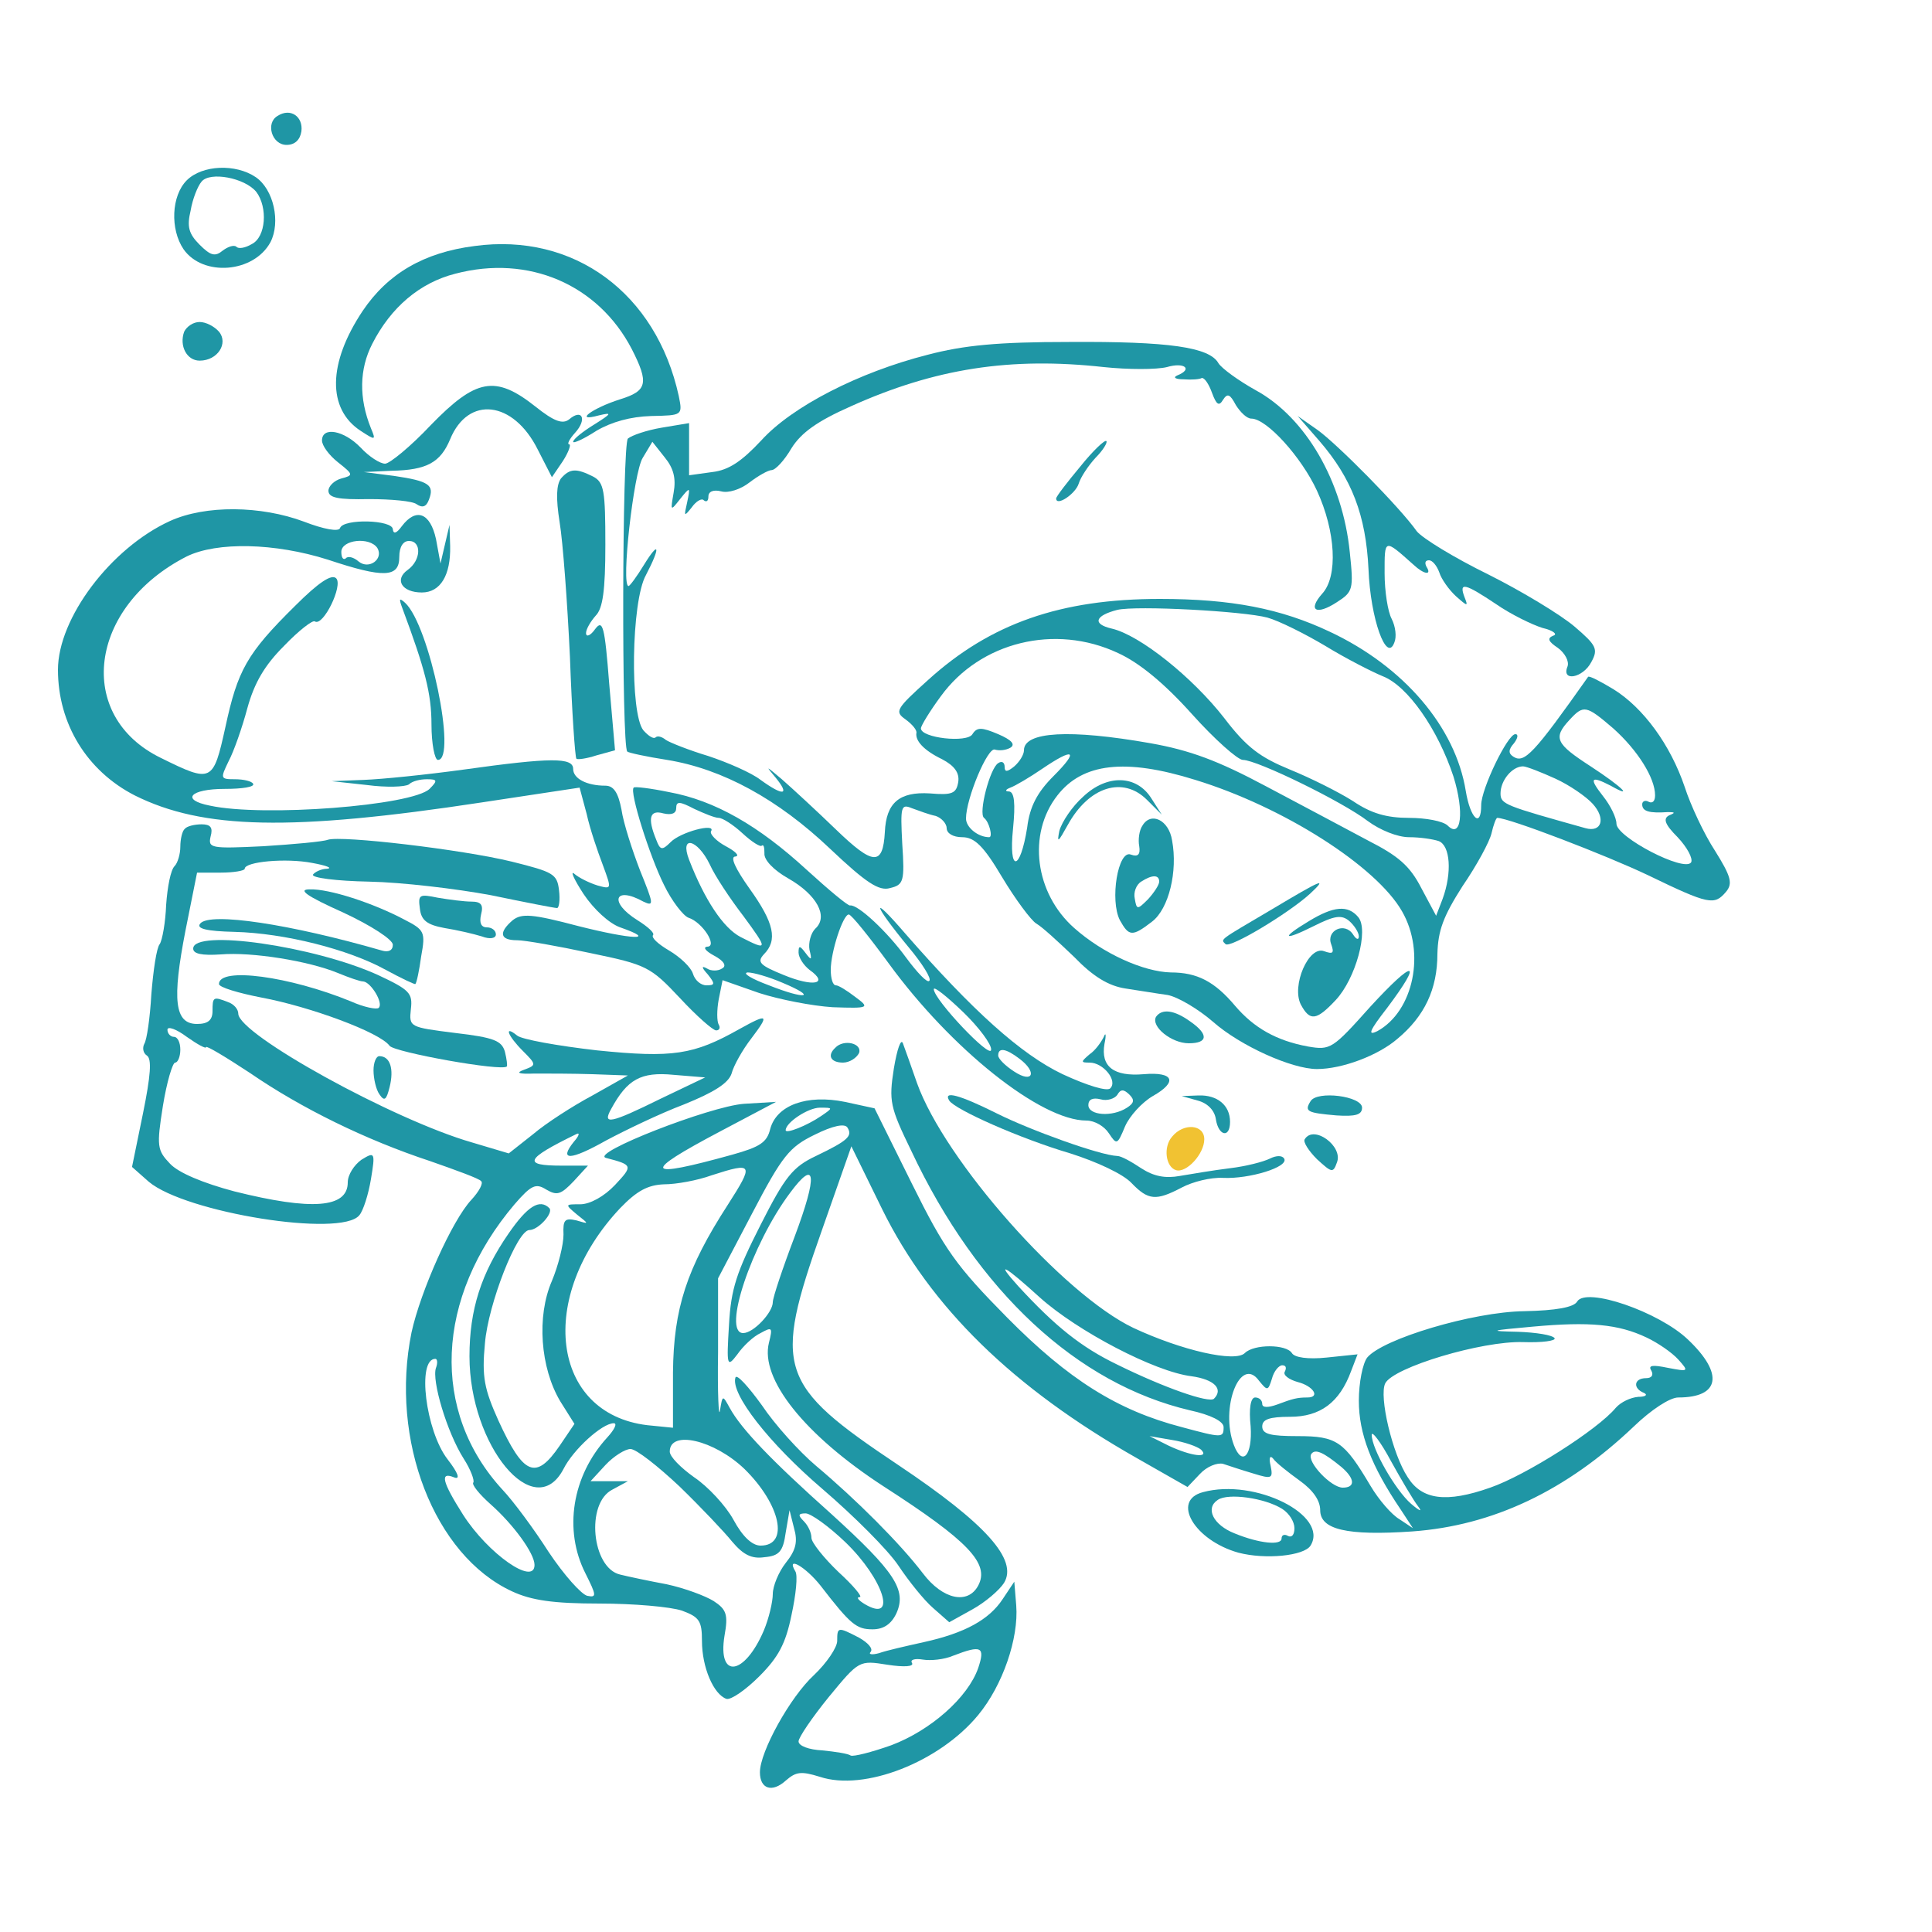
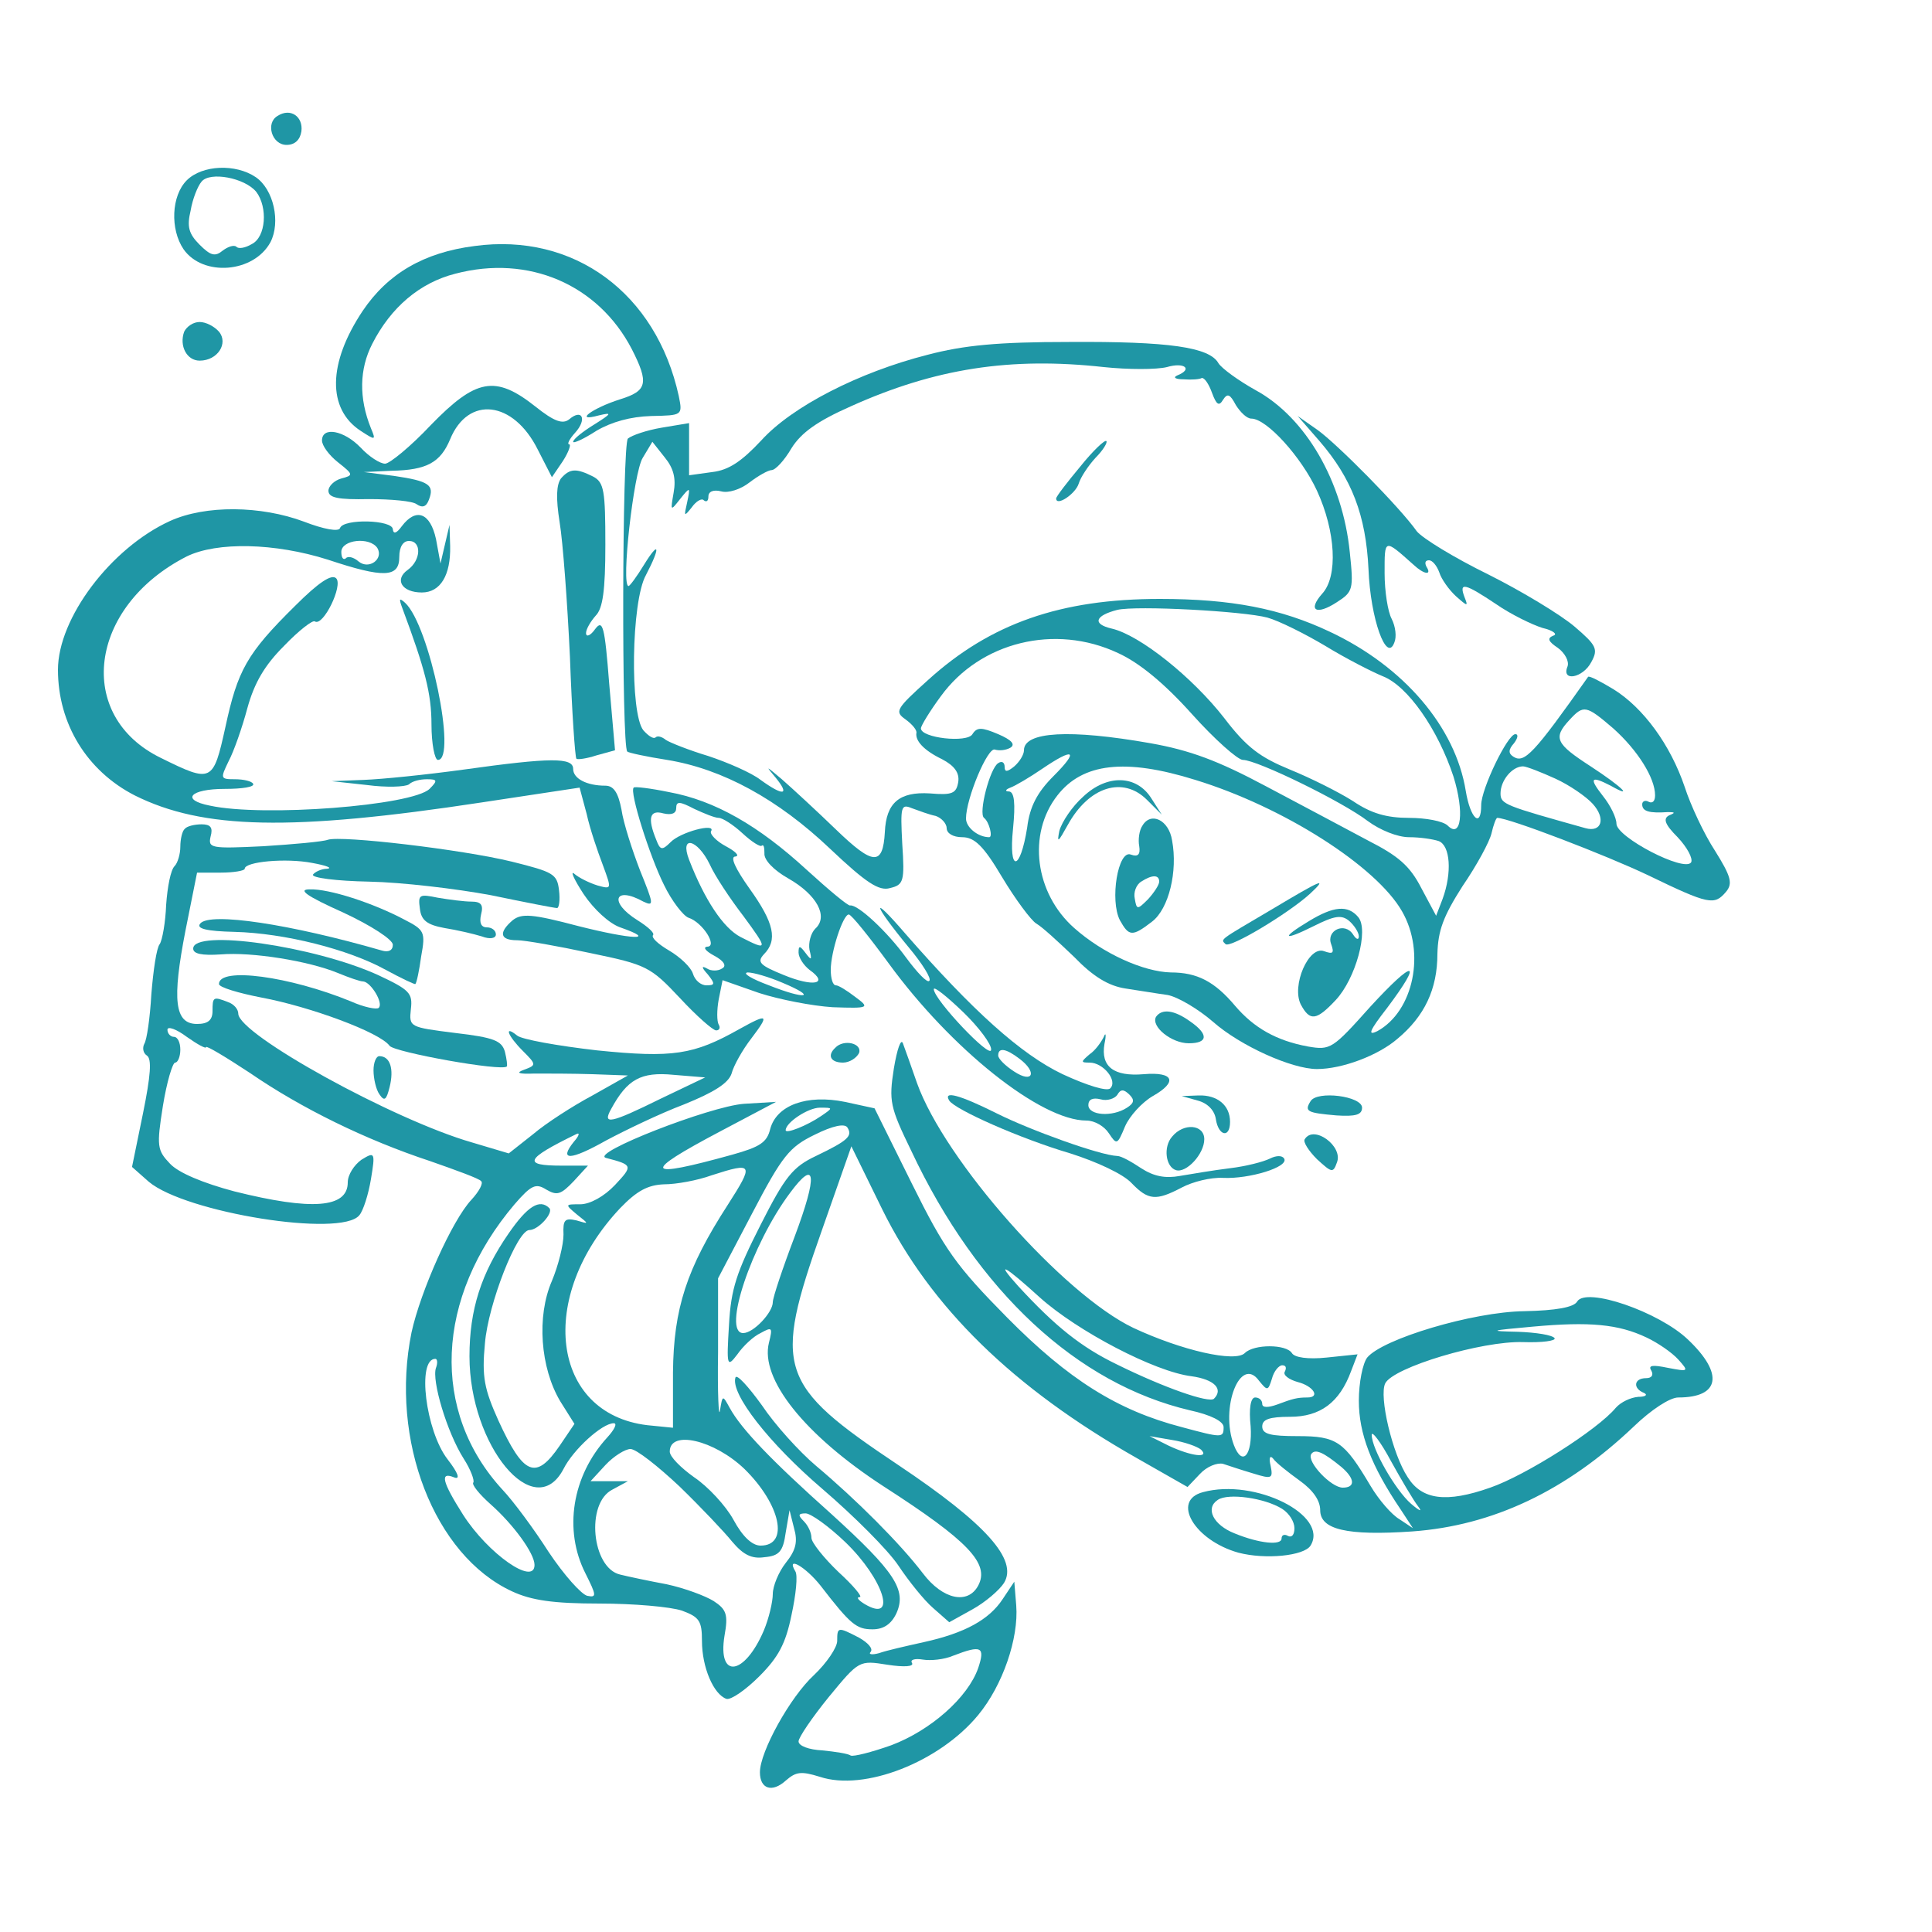
<svg xmlns="http://www.w3.org/2000/svg" version="1.0" width="180" height="180" viewBox="0 0 300 300" preserveAspectRatio="xMidYMid meet">
  <g transform="translate(0,300) scale(0.1,-0.1)" fill="#1f96a5" stroke="none">
    <path d="M431 2820 c-19 -11 -9 -45 14 -45 13 0 21 8 23 21 3 23 -17 37 -37 24z" />
    <path d="M290 2720 c-24 -24 -26 -76 -5 -107 30 -43 109 -37 135 11 16 31 5 82 -23 101 -31 21 -83 19 -107 -5z m108 -18 c18 -24 15 -70 -7 -81 -10 -6 -21 -8 -24 -4 -4 3 -13 0 -21 -6 -12 -10 -19 -8 -36 9 -17 17 -20 28 -14 53 3 18 11 38 17 45 13 16 67 6 85 -16z" />
    <path d="M737 2618 c-79 -10 -135 -43 -174 -101 -54 -81 -55 -152 -3 -186 23 -15 24 -15 16 4 -19 47 -18 92 2 131 29 57 74 95 129 109 114 30 222 -17 274 -117 27 -53 24 -65 -18 -78 -44 -14 -73 -36 -33 -25 21 5 20 3 -7 -14 -18 -11 -33 -23 -33 -27 0 -3 16 4 36 17 24 14 53 22 85 23 49 1 49 1 43 31 -35 160 -163 254 -317 233z" />
    <path d="M286 2485 c-8 -22 4 -45 24 -45 28 0 45 27 30 45 -7 8 -20 15 -30 15 -10 0 -20 -7 -24 -15z" />
    <path d="M1440 2449 c-106 -27 -210 -80 -258 -133 -30 -32 -50 -46 -76 -49 l-36 -5 0 40 0 41 -42 -7 c-24 -4 -47 -12 -53 -17 -9 -9 -10 -477 -1 -486 2 -2 30 -8 62 -13 86 -14 172 -61 253 -138 56 -53 76 -66 93 -61 21 5 23 10 19 69 -3 58 -2 62 15 55 11 -4 27 -10 37 -12 9 -3 17 -12 17 -19 0 -8 10 -14 24 -14 19 0 33 -13 62 -62 21 -35 45 -67 53 -72 9 -5 35 -29 59 -52 29 -30 53 -45 80 -49 20 -3 50 -8 65 -10 16 -3 48 -22 71 -42 42 -37 122 -73 161 -73 39 0 95 21 125 47 42 35 62 77 62 132 1 36 9 58 39 105 22 32 42 69 45 82 3 13 7 24 9 24 18 0 169 -58 234 -89 95 -46 103 -47 121 -26 11 13 8 24 -17 64 -17 26 -38 71 -47 99 -22 65 -64 123 -111 152 -20 12 -37 21 -39 19 -84 -119 -99 -135 -116 -124 -8 5 -8 11 1 21 6 8 7 14 2 14 -12 0 -53 -85 -53 -110 0 -37 -17 -21 -24 22 -16 99 -96 193 -211 247 -76 36 -153 51 -264 51 -154 0 -263 -38 -360 -126 -50 -45 -52 -49 -35 -61 11 -8 18 -17 17 -21 -2 -12 11 -27 40 -41 19 -10 27 -21 25 -35 -3 -18 -9 -21 -44 -18 -48 3 -68 -15 -70 -60 -3 -53 -18 -52 -76 4 -30 29 -68 64 -84 78 -25 21 -26 22 -10 3 23 -28 13 -30 -23 -4 -14 11 -51 27 -81 37 -30 9 -60 21 -66 25 -6 5 -13 7 -16 4 -3 -3 -11 2 -19 11 -21 26 -19 200 4 241 23 44 21 55 -3 16 -11 -18 -22 -33 -24 -33 -12 0 8 177 22 199 l15 25 19 -24 c14 -17 18 -33 14 -55 -5 -29 -5 -29 10 -10 16 20 16 19 11 -5 -5 -22 -5 -23 7 -8 7 10 16 15 19 11 4 -3 7 -1 7 6 0 8 8 11 20 8 11 -3 30 3 44 14 13 10 29 19 34 19 6 0 20 15 31 34 15 24 40 42 92 65 131 59 248 77 393 61 38 -4 82 -4 98 0 27 8 41 -3 16 -13 -7 -3 -3 -6 10 -6 12 -1 25 0 28 2 4 1 11 -9 16 -23 7 -19 11 -21 17 -11 7 11 11 9 20 -8 7 -11 17 -21 24 -21 24 0 78 -60 102 -112 29 -63 33 -133 8 -160 -23 -26 -9 -34 23 -13 25 16 26 20 20 77 -11 111 -69 210 -146 252 -27 15 -53 34 -58 42 -14 25 -77 34 -232 33 -110 0 -163 -5 -220 -20z m528 -408 c18 -5 58 -25 90 -44 31 -19 72 -40 89 -47 39 -15 86 -83 110 -156 17 -55 12 -97 -9 -76 -7 7 -34 12 -60 12 -35 0 -59 7 -87 26 -22 14 -66 36 -98 49 -46 19 -67 34 -102 80 -49 63 -131 129 -175 139 -30 7 -26 20 9 29 30 7 196 -2 233 -12z m-232 -55 c33 -15 72 -47 115 -95 35 -39 71 -71 79 -71 22 0 155 -65 194 -95 19 -14 46 -25 64 -25 17 0 37 -3 46 -6 18 -7 21 -49 6 -90 l-10 -26 -23 43 c-18 35 -36 50 -83 74 -32 17 -103 55 -158 84 -75 40 -118 56 -180 67 -125 22 -196 18 -196 -11 0 -7 -7 -18 -15 -25 -11 -9 -15 -9 -15 -1 0 7 -4 10 -10 6 -13 -8 -31 -78 -22 -85 8 -6 14 -30 8 -30 -17 0 -36 15 -36 29 0 31 34 112 45 107 7 -2 17 -1 24 3 8 5 2 12 -19 21 -26 11 -33 11 -40 0 -8 -14 -80 -6 -80 9 0 4 14 27 31 50 61 84 177 113 275 67z m769 -117 c38 -34 65 -77 65 -104 0 -9 -4 -13 -10 -10 -5 3 -10 1 -10 -4 0 -11 11 -14 40 -12 11 0 12 -1 2 -5 -10 -5 -7 -14 13 -34 15 -16 24 -33 21 -39 -10 -16 -116 39 -116 60 0 9 -9 28 -21 43 -22 28 -19 32 12 16 37 -21 18 -2 -31 30 -54 35 -59 44 -33 72 22 24 26 23 68 -13z m-869 -74 c-25 -25 -37 -47 -41 -80 -11 -69 -29 -70 -22 -2 4 40 2 57 -6 58 -7 0 -6 3 2 6 8 3 30 16 49 29 50 34 58 29 18 -11z m220 -6 c137 -42 281 -134 321 -204 37 -64 18 -155 -38 -186 -16 -8 -13 0 15 36 57 76 42 76 -26 2 -59 -66 -62 -68 -97 -62 -49 9 -84 29 -113 63 -32 38 -59 52 -100 52 -42 1 -105 29 -150 69 -61 54 -73 146 -26 206 39 50 105 58 214 24z m559 2 c22 -10 48 -28 58 -39 21 -23 14 -45 -11 -38 -125 35 -132 37 -132 54 0 20 18 42 35 42 5 0 28 -9 50 -19z" />
    <path d="M1682 1763 c-17 -15 -33 -39 -37 -53 -4 -20 -2 -18 13 9 33 60 86 76 123 39 l23 -23 -16 25 c-23 37 -69 38 -106 3z" />
    <path d="M1774 1718 c-5 -7 -7 -22 -5 -32 2 -13 -2 -17 -13 -13 -20 8 -33 -71 -17 -102 14 -25 19 -26 50 -2 26 20 40 78 31 126 -5 32 -33 45 -46 23z m26 -87 c0 -5 -8 -17 -17 -27 -17 -17 -18 -17 -21 1 -2 9 2 21 10 26 17 11 28 11 28 0z" />
    <path d="M1975 1588 c-83 -49 -80 -46 -72 -54 7 -7 98 48 131 78 29 27 18 22 -59 -24z" />
    <path d="M2033 1570 c-45 -27 -41 -32 7 -8 32 16 43 18 55 8 8 -7 15 -18 15 -24 0 -6 -4 -5 -9 3 -13 20 -42 6 -34 -15 5 -14 3 -16 -11 -11 -24 9 -51 -54 -36 -83 14 -26 24 -25 54 7 31 33 52 109 35 129 -16 19 -38 17 -76 -6z" />
    <path d="M669 2340 c-31 -33 -64 -60 -71 -60 -8 0 -25 11 -38 25 -26 27 -60 33 -60 11 0 -8 11 -23 25 -34 24 -19 24 -20 5 -25 -11 -3 -20 -12 -20 -19 0 -11 15 -14 63 -13 34 0 68 -3 74 -8 9 -6 15 -4 19 7 9 23 0 29 -54 37 l-47 6 43 2 c55 1 76 13 91 49 28 68 98 60 136 -16 l22 -43 17 25 c9 14 13 26 10 26 -4 0 0 8 9 18 19 21 11 38 -9 21 -10 -8 -23 -4 -53 20 -62 49 -92 43 -162 -29z" />
    <path d="M2049 2315 c50 -58 72 -115 76 -199 3 -77 28 -146 40 -114 4 9 2 25 -4 37 -6 11 -11 43 -11 71 0 54 -1 54 45 13 16 -15 29 -17 20 -3 -3 6 -2 10 4 10 5 0 12 -8 16 -19 3 -10 15 -27 26 -37 18 -16 19 -16 13 -1 -9 24 1 21 49 -11 23 -16 56 -32 72 -37 17 -4 24 -10 17 -12 -10 -4 -8 -9 7 -19 11 -8 18 -21 15 -29 -10 -24 24 -18 37 7 11 20 8 26 -26 55 -21 18 -82 55 -134 81 -53 26 -102 56 -111 67 -26 37 -125 137 -155 158 l-30 21 34 -39z" />
    <path d="M1677 2275 c-20 -24 -37 -46 -37 -49 0 -13 30 7 35 23 3 10 15 28 26 40 12 12 19 24 17 26 -2 3 -21 -15 -41 -40z" />
    <path d="M871 2257 c-7 -10 -8 -30 -2 -68 5 -30 12 -124 16 -209 3 -85 8 -156 10 -158 1 -2 16 0 31 5 l29 8 -9 103 c-7 90 -10 101 -22 85 -7 -10 -14 -13 -14 -6 0 6 7 18 15 27 11 11 15 39 15 110 0 84 -2 97 -19 106 -26 13 -36 13 -50 -3z" />
    <path d="M264 2191 c-92 -42 -174 -151 -174 -231 0 -84 45 -157 119 -195 106 -53 243 -56 539 -11 l152 23 11 -41 c5 -23 17 -58 25 -79 14 -38 14 -38 -8 -32 -13 4 -29 12 -36 18 -7 6 -1 -8 14 -31 16 -24 40 -46 57 -52 60 -21 18 -19 -65 2 -72 19 -88 20 -102 9 -22 -19 -20 -31 7 -31 12 0 63 -9 114 -20 87 -18 93 -21 139 -70 25 -27 51 -50 56 -50 5 0 7 4 4 9 -3 5 -3 23 0 39 l6 30 57 -20 c31 -10 82 -20 114 -22 57 -2 58 -1 35 16 -13 10 -26 18 -30 18 -5 0 -8 11 -8 24 0 28 19 86 28 86 4 0 32 -35 62 -76 97 -133 236 -244 307 -244 13 0 28 -9 35 -20 12 -18 13 -18 25 11 7 16 26 37 43 47 39 22 33 38 -14 34 -47 -4 -67 12 -61 47 3 14 2 19 -1 11 -4 -8 -13 -21 -22 -27 -14 -12 -14 -13 0 -13 21 0 44 -28 32 -40 -5 -5 -35 4 -74 22 -65 31 -140 99 -244 218 -55 64 -51 47 5 -21 21 -25 36 -49 32 -52 -3 -4 -19 13 -36 36 -29 40 -75 83 -87 81 -3 -1 -33 24 -67 55 -75 69 -143 108 -214 121 -29 6 -54 9 -55 7 -7 -6 25 -107 47 -151 12 -25 30 -48 38 -51 22 -7 46 -45 29 -45 -7 -1 -2 -7 11 -14 15 -8 20 -16 12 -20 -6 -4 -17 -4 -23 0 -9 5 -9 2 1 -9 12 -15 11 -17 -2 -17 -9 0 -18 8 -21 18 -3 10 -20 26 -37 36 -17 10 -28 20 -25 24 3 3 -8 13 -24 23 -45 28 -36 54 9 29 17 -8 16 -4 -5 48 -12 31 -26 74 -29 95 -5 26 -12 37 -25 37 -29 0 -50 11 -50 26 0 18 -34 18 -170 -1 -58 -8 -127 -15 -155 -16 l-50 -2 55 -6 c30 -4 59 -3 65 1 5 5 17 8 28 8 16 0 17 -2 4 -15 -27 -26 -258 -44 -341 -26 -46 9 -31 26 23 26 27 0 47 3 44 8 -2 4 -15 7 -28 7 -23 0 -23 1 -10 28 8 15 21 52 29 82 11 40 27 67 57 97 23 24 45 41 48 38 13 -8 44 56 33 67 -7 7 -27 -6 -64 -43 -75 -74 -89 -100 -108 -188 -19 -86 -21 -87 -100 -48 -134 65 -113 235 40 313 47 23 137 21 219 -5 87 -29 111 -28 111 4 0 16 6 25 15 25 20 0 19 -30 -2 -45 -21 -15 -9 -35 22 -35 29 0 45 27 44 72 l-1 33 -7 -30 -7 -30 -7 38 c-9 41 -31 49 -53 20 -8 -11 -13 -13 -14 -5 0 15 -77 17 -82 2 -2 -6 -25 -2 -56 10 -67 25 -153 26 -208 1z m322 -42 c10 -17 -13 -34 -29 -21 -8 7 -17 9 -20 5 -4 -3 -7 1 -7 10 0 19 44 24 56 6z m530 -419 c6 0 23 -11 37 -24 14 -13 28 -22 30 -19 3 2 4 -3 4 -12 -1 -10 14 -26 37 -39 44 -25 63 -59 42 -78 -7 -7 -11 -22 -9 -33 4 -16 3 -17 -6 -5 -9 12 -11 12 -11 1 0 -8 8 -20 17 -27 31 -22 6 -27 -40 -8 -37 15 -42 20 -31 32 22 22 16 49 -22 102 -22 31 -31 50 -22 50 7 1 0 8 -15 16 -15 8 -25 19 -23 23 9 14 -48 -1 -63 -17 -13 -13 -16 -12 -22 4 -14 34 -10 47 11 41 13 -3 20 0 20 8 0 11 5 11 28 -1 15 -7 32 -14 38 -14z m-14 -72 c8 -18 32 -54 52 -80 39 -53 39 -55 -4 -33 -27 14 -56 58 -80 120 -15 39 13 32 32 -7z m113 -184 c55 -23 37 -27 -21 -4 -27 10 -42 19 -33 20 9 0 33 -7 54 -16z m324 -104 c0 -16 -89 78 -89 94 0 5 20 -11 45 -35 25 -24 45 -51 44 -59z m44 -14 c28 -21 21 -39 -8 -20 -14 9 -25 20 -25 25 0 13 12 11 33 -5z m167 -76 c-23 -15 -60 -12 -60 4 0 9 7 12 19 9 10 -3 22 1 26 7 5 9 10 9 19 0 8 -8 7 -13 -4 -20z" />
    <path d="M625 2055 c35 -94 45 -132 45 -180 0 -30 5 -55 10 -55 30 0 -13 209 -51 244 -9 8 -10 7 -4 -9z" />
    <path d="M287 1713 c-4 -3 -7 -16 -7 -28 0 -11 -4 -25 -9 -30 -6 -6 -11 -32 -13 -60 -1 -27 -6 -55 -10 -61 -5 -6 -10 -41 -13 -78 -2 -36 -7 -71 -11 -77 -3 -6 -2 -14 4 -18 8 -5 6 -31 -6 -90 l-17 -83 26 -23 c57 -48 299 -87 327 -52 6 7 14 32 18 56 7 42 6 43 -15 30 -11 -8 -21 -23 -21 -35 0 -40 -56 -44 -176 -14 -49 13 -87 29 -100 43 -20 21 -21 27 -11 90 6 37 15 67 19 67 4 0 8 9 8 20 0 11 -4 20 -10 20 -5 0 -10 5 -10 11 0 6 14 1 30 -11 17 -12 30 -19 30 -16 0 3 30 -15 68 -40 80 -55 180 -104 280 -137 40 -14 76 -27 79 -31 4 -3 -3 -16 -15 -29 -30 -32 -79 -142 -93 -206 -34 -167 35 -346 156 -402 30 -14 64 -19 136 -19 53 0 110 -5 128 -11 27 -10 31 -16 31 -47 0 -41 18 -83 38 -90 7 -2 30 14 51 35 30 30 41 51 50 95 7 32 10 62 6 68 -15 25 16 7 39 -22 47 -61 56 -68 81 -68 17 0 29 8 37 25 16 36 -2 64 -101 154 -93 83 -140 132 -158 165 -11 20 -11 20 -15 -4 -2 -14 -4 27 -3 90 l0 115 53 101 c47 90 58 103 97 122 28 14 47 18 51 11 8 -13 1 -20 -49 -44 -36 -17 -48 -32 -86 -107 -37 -73 -46 -99 -49 -155 -4 -65 -3 -67 13 -46 9 13 25 28 36 33 18 10 19 9 13 -15 -14 -56 55 -143 178 -223 132 -85 165 -120 147 -154 -16 -30 -55 -22 -86 19 -35 46 -104 115 -166 167 -26 22 -64 64 -84 94 -21 29 -39 49 -41 43 -8 -25 52 -102 135 -173 49 -42 102 -95 118 -119 16 -24 40 -54 54 -66 l25 -22 36 20 c20 11 42 30 49 41 22 36 -28 92 -164 183 -187 125 -195 149 -119 364 l46 131 48 -98 c75 -152 203 -277 395 -386 l79 -45 19 20 c11 12 27 18 36 16 9 -3 30 -10 47 -15 29 -9 31 -8 27 12 -3 12 -1 17 4 11 4 -6 23 -21 41 -34 21 -15 32 -31 32 -46 0 -30 41 -40 143 -33 125 9 239 63 344 163 27 26 56 45 69 45 65 0 71 37 15 90 -45 43 -158 82 -172 59 -5 -9 -33 -14 -82 -15 -80 -1 -220 -43 -244 -72 -7 -9 -13 -39 -13 -67 0 -51 19 -101 65 -169 l19 -29 -21 14 c-12 7 -32 30 -45 52 -41 69 -52 77 -113 77 -42 0 -55 3 -55 15 0 11 11 15 43 15 47 0 77 22 95 71 l10 26 -48 -5 c-29 -3 -50 0 -54 7 -9 14 -59 14 -73 0 -15 -15 -98 4 -173 39 -109 52 -293 260 -336 380 -9 26 -19 54 -22 62 -3 8 -9 -9 -14 -39 -8 -51 -6 -60 27 -128 103 -219 258 -362 433 -403 32 -7 52 -17 52 -26 0 -17 -2 -17 -65 0 -100 26 -176 74 -271 170 -79 80 -97 105 -148 208 l-58 117 -46 10 c-59 12 -106 -5 -116 -42 -5 -21 -16 -28 -59 -40 -137 -38 -142 -29 -19 36 l87 46 -50 -3 c-53 -4 -240 -77 -214 -84 42 -11 42 -12 14 -42 -17 -18 -39 -30 -54 -30 -24 0 -24 0 -5 -16 19 -15 19 -15 -1 -9 -18 4 -21 1 -20 -22 0 -16 -8 -48 -18 -72 -24 -55 -18 -135 13 -187 l22 -35 -23 -34 c-37 -54 -56 -46 -95 39 -22 49 -26 68 -21 120 5 61 50 176 69 176 14 0 38 27 31 34 -15 15 -34 3 -63 -39 -43 -62 -61 -119 -61 -191 0 -139 101 -261 146 -175 15 30 60 71 78 71 6 0 1 -10 -10 -22 -55 -60 -68 -144 -34 -211 17 -34 18 -38 3 -35 -9 2 -36 32 -60 68 -23 36 -55 79 -71 96 -113 122 -105 299 18 444 26 30 33 33 49 23 17 -10 23 -8 43 13 l22 24 -41 0 c-61 0 -57 10 23 49 6 3 4 -3 -4 -12 -24 -30 -5 -29 50 2 30 16 84 42 121 56 47 19 69 33 74 48 3 12 17 37 31 55 28 37 26 39 -19 14 -71 -40 -103 -45 -221 -33 -61 7 -117 17 -124 23 -21 17 -15 0 9 -24 21 -21 21 -22 2 -29 -14 -5 -9 -7 16 -6 19 0 60 0 90 -1 l55 -2 -55 -31 c-30 -16 -72 -43 -92 -60 l-38 -30 -57 17 c-122 35 -363 168 -363 200 0 7 -7 15 -16 18 -23 9 -24 8 -24 -14 0 -14 -7 -20 -24 -20 -35 0 -39 37 -18 145 l18 90 37 0 c20 0 37 3 37 6 0 11 64 17 105 9 22 -4 32 -8 23 -9 -9 0 -19 -5 -22 -9 -3 -5 36 -10 87 -11 51 -1 135 -11 189 -21 53 -11 99 -20 103 -20 3 0 5 12 3 28 -3 25 -9 28 -73 44 -78 19 -265 41 -286 34 -8 -3 -53 -7 -100 -10 -82 -4 -86 -3 -82 15 4 14 0 19 -14 19 -11 0 -23 -3 -26 -7z m739 -419 c-79 -39 -91 -41 -77 -16 25 46 46 58 97 53 l49 -4 -69 -33z m249 -27 c-22 -15 -55 -28 -55 -22 0 12 35 35 53 35 21 0 21 0 2 -13z m-145 -138 c-64 -99 -84 -161 -85 -260 l0 -86 -40 4 c-149 18 -172 199 -42 337 26 27 43 36 68 37 19 0 52 6 74 14 65 21 66 18 25 -46z m104 -49 c-19 -50 -34 -95 -34 -102 0 -16 -30 -48 -46 -48 -33 0 13 138 73 218 40 54 43 28 7 -68z m381 -95 c58 -52 178 -115 235 -122 36 -5 50 -20 35 -35 -8 -7 -77 17 -150 53 -56 27 -96 59 -154 122 -37 41 -21 32 34 -18z m942 -62 c17 -8 39 -23 49 -34 17 -19 16 -19 -16 -13 -24 5 -31 4 -26 -4 4 -7 1 -12 -8 -12 -19 0 -21 -16 -3 -23 6 -3 2 -6 -9 -6 -12 -1 -27 -8 -35 -17 -28 -34 -140 -105 -195 -124 -68 -24 -106 -19 -128 16 -24 36 -45 126 -35 146 13 25 150 66 214 64 30 -1 51 2 49 6 -3 5 -29 9 -57 10 -47 1 -44 2 23 8 88 8 133 4 177 -17z m-1880 -47 c-7 -19 17 -100 43 -141 11 -17 17 -34 15 -37 -3 -3 9 -18 27 -34 35 -31 68 -76 68 -94 0 -33 -72 17 -111 78 -33 52 -36 67 -14 58 10 -4 7 6 -10 28 -34 44 -48 156 -19 156 3 0 4 -6 1 -14z m1318 -6 c-3 -5 6 -12 20 -16 24 -6 36 -24 15 -24 -16 0 -23 -2 -47 -11 -14 -5 -23 -5 -23 1 0 6 -5 10 -11 10 -7 0 -10 -17 -7 -45 3 -45 -13 -63 -26 -29 -22 58 10 140 39 100 13 -16 14 -16 20 3 3 12 11 21 16 21 6 0 7 -4 4 -10z m207 -209 c7 -9 3 -8 -11 4 -24 21 -61 85 -61 107 0 7 14 -11 30 -41 16 -29 35 -61 42 -70z m-1046 58 c56 -55 70 -119 25 -119 -13 0 -28 14 -42 40 -12 22 -40 52 -61 66 -21 15 -38 32 -38 40 0 34 69 18 116 -27z m709 30 c14 -14 -16 -10 -50 6 l-30 15 35 -6 c19 -3 39 -10 45 -15z m-810 -57 c33 -32 70 -71 82 -86 17 -20 30 -27 50 -24 23 2 29 9 33 38 l6 35 7 -28 c6 -21 3 -34 -13 -54 -11 -14 -20 -36 -20 -48 0 -12 -6 -38 -14 -57 -30 -70 -72 -76 -61 -8 6 33 3 41 -17 54 -13 8 -45 20 -73 26 -27 5 -60 12 -72 15 -44 10 -54 111 -12 132 l24 13 -29 0 -29 0 23 25 c13 14 31 25 39 25 9 0 43 -27 76 -58z m1028 30 c21 -18 22 -32 2 -32 -18 0 -56 40 -49 52 6 9 19 3 47 -20z m-770 -117 c59 -57 81 -126 30 -96 -10 6 -14 11 -8 11 5 0 -10 18 -33 39 -23 22 -42 46 -42 53 0 8 -5 19 -12 26 -9 9 -9 12 3 12 8 0 36 -20 62 -45z" />
    <path d="M533 1583 c43 -20 77 -42 77 -50 0 -9 -7 -12 -17 -9 -142 41 -267 60 -282 42 -7 -8 10 -12 53 -13 78 -2 177 -27 235 -59 24 -13 45 -23 46 -22 2 2 6 21 9 43 7 38 5 41 -26 57 -49 26 -117 48 -147 47 -19 0 -6 -10 52 -36z" />
    <path d="M652 1589 c2 -18 11 -25 38 -30 19 -3 45 -9 58 -13 13 -5 22 -3 22 3 0 6 -6 11 -14 11 -9 0 -12 7 -9 20 4 15 0 20 -15 20 -11 0 -34 3 -52 6 -29 6 -31 5 -28 -17z" />
    <path d="M300 1527 c0 -8 13 -11 43 -9 48 4 136 -10 182 -29 17 -7 34 -13 39 -13 12 -1 32 -34 24 -41 -3 -3 -23 1 -43 10 -95 39 -205 54 -205 27 0 -5 30 -14 66 -21 75 -14 184 -54 199 -75 8 -10 174 -40 182 -32 1 1 0 11 -3 23 -5 17 -17 22 -77 29 -71 9 -72 9 -69 37 3 25 -2 30 -51 53 -99 45 -287 72 -287 41z" />
    <path d="M1795 1421 c-8 -15 24 -41 51 -41 30 0 31 14 2 34 -25 18 -44 20 -53 7z" />
    <path d="M1297 1373 c-13 -12 -7 -23 12 -23 10 0 21 7 25 15 5 15 -24 22 -37 8z" />
    <path d="M580 1338 c0 -13 4 -30 9 -37 8 -12 11 -9 16 11 7 28 1 48 -16 48 -5 0 -9 -10 -9 -22z" />
    <path d="M1474 1291 c9 -14 110 -59 188 -82 41 -13 82 -32 95 -46 26 -27 38 -28 78 -7 17 9 45 16 64 15 41 -2 103 17 95 30 -3 5 -12 5 -22 0 -10 -5 -37 -12 -62 -15 -25 -3 -60 -9 -78 -12 -22 -4 -40 -1 -60 12 -15 10 -31 19 -37 19 -27 1 -135 40 -187 66 -58 29 -84 36 -74 20z" />
    <path d="M1860 1291 c15 -4 26 -15 28 -29 4 -26 22 -30 22 -4 0 26 -20 42 -49 41 l-26 -1 25 -7z" />
    <path d="M2035 1290 c-10 -16 -5 -18 40 -22 30 -2 40 1 40 12 0 18 -70 27 -80 10z" />
-     <path id="detendeur" fill="#f1c232" d="M1820 1235 c-14 -16 -10 -47 6 -52 16 -5 44 25 44 48 0 23 -32 26 -50 4z" />
+     <path id="detendeur" d="M1820 1235 c-14 -16 -10 -47 6 -52 16 -5 44 25 44 48 0 23 -32 26 -50 4z" />
    <path d="M2026 1231 c-3 -4 6 -18 19 -31 23 -21 25 -22 31 -5 10 25 -36 59 -50 36z" />
    <path d="M1868 683 c-50 -13 -13 -75 55 -94 42 -11 102 -5 112 11 29 47 -86 105 -167 83z m123 -26 c11 -7 19 -20 19 -30 0 -10 -4 -15 -10 -12 -5 3 -10 2 -10 -4 0 -11 -34 -8 -73 8 -33 13 -46 39 -26 52 16 11 73 3 100 -14z" />
    <path d="M1557 517 c-21 -32 -59 -53 -123 -67 -27 -6 -58 -13 -69 -17 -11 -3 -17 -2 -13 2 4 5 -4 14 -18 22 -33 17 -34 17 -34 -5 0 -10 -16 -34 -36 -53 -37 -34 -84 -119 -84 -151 0 -26 19 -32 40 -13 16 14 24 15 53 6 69 -23 186 23 246 96 38 46 63 119 59 170 l-3 37 -18 -27z m-38 -107 c-16 -46 -74 -97 -135 -120 -31 -11 -59 -18 -63 -16 -4 3 -24 6 -44 8 -21 1 -37 7 -37 14 0 6 21 37 47 69 47 57 47 57 91 50 26 -4 42 -3 38 3 -3 5 5 7 17 5 12 -2 33 0 47 6 44 17 50 14 39 -19z" />
  </g>
</svg>
